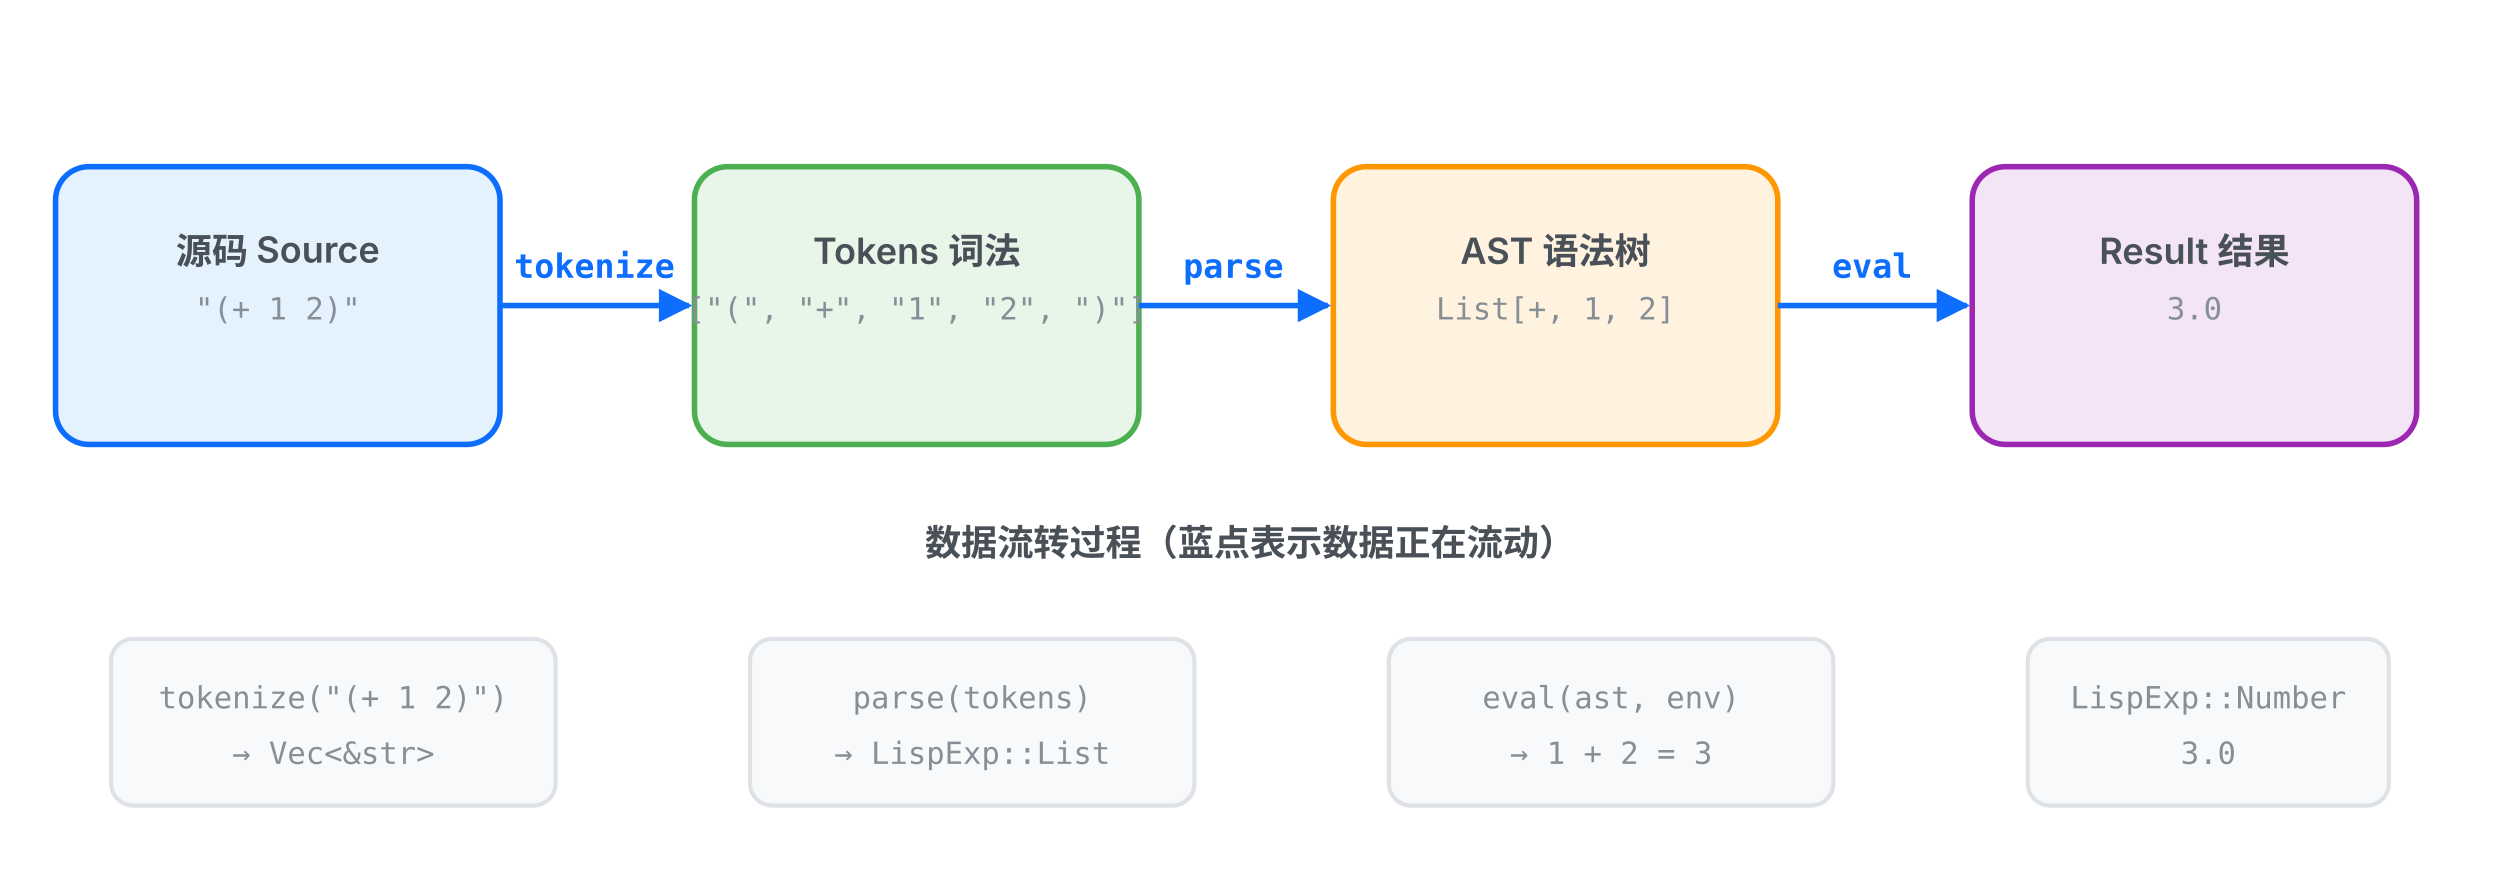
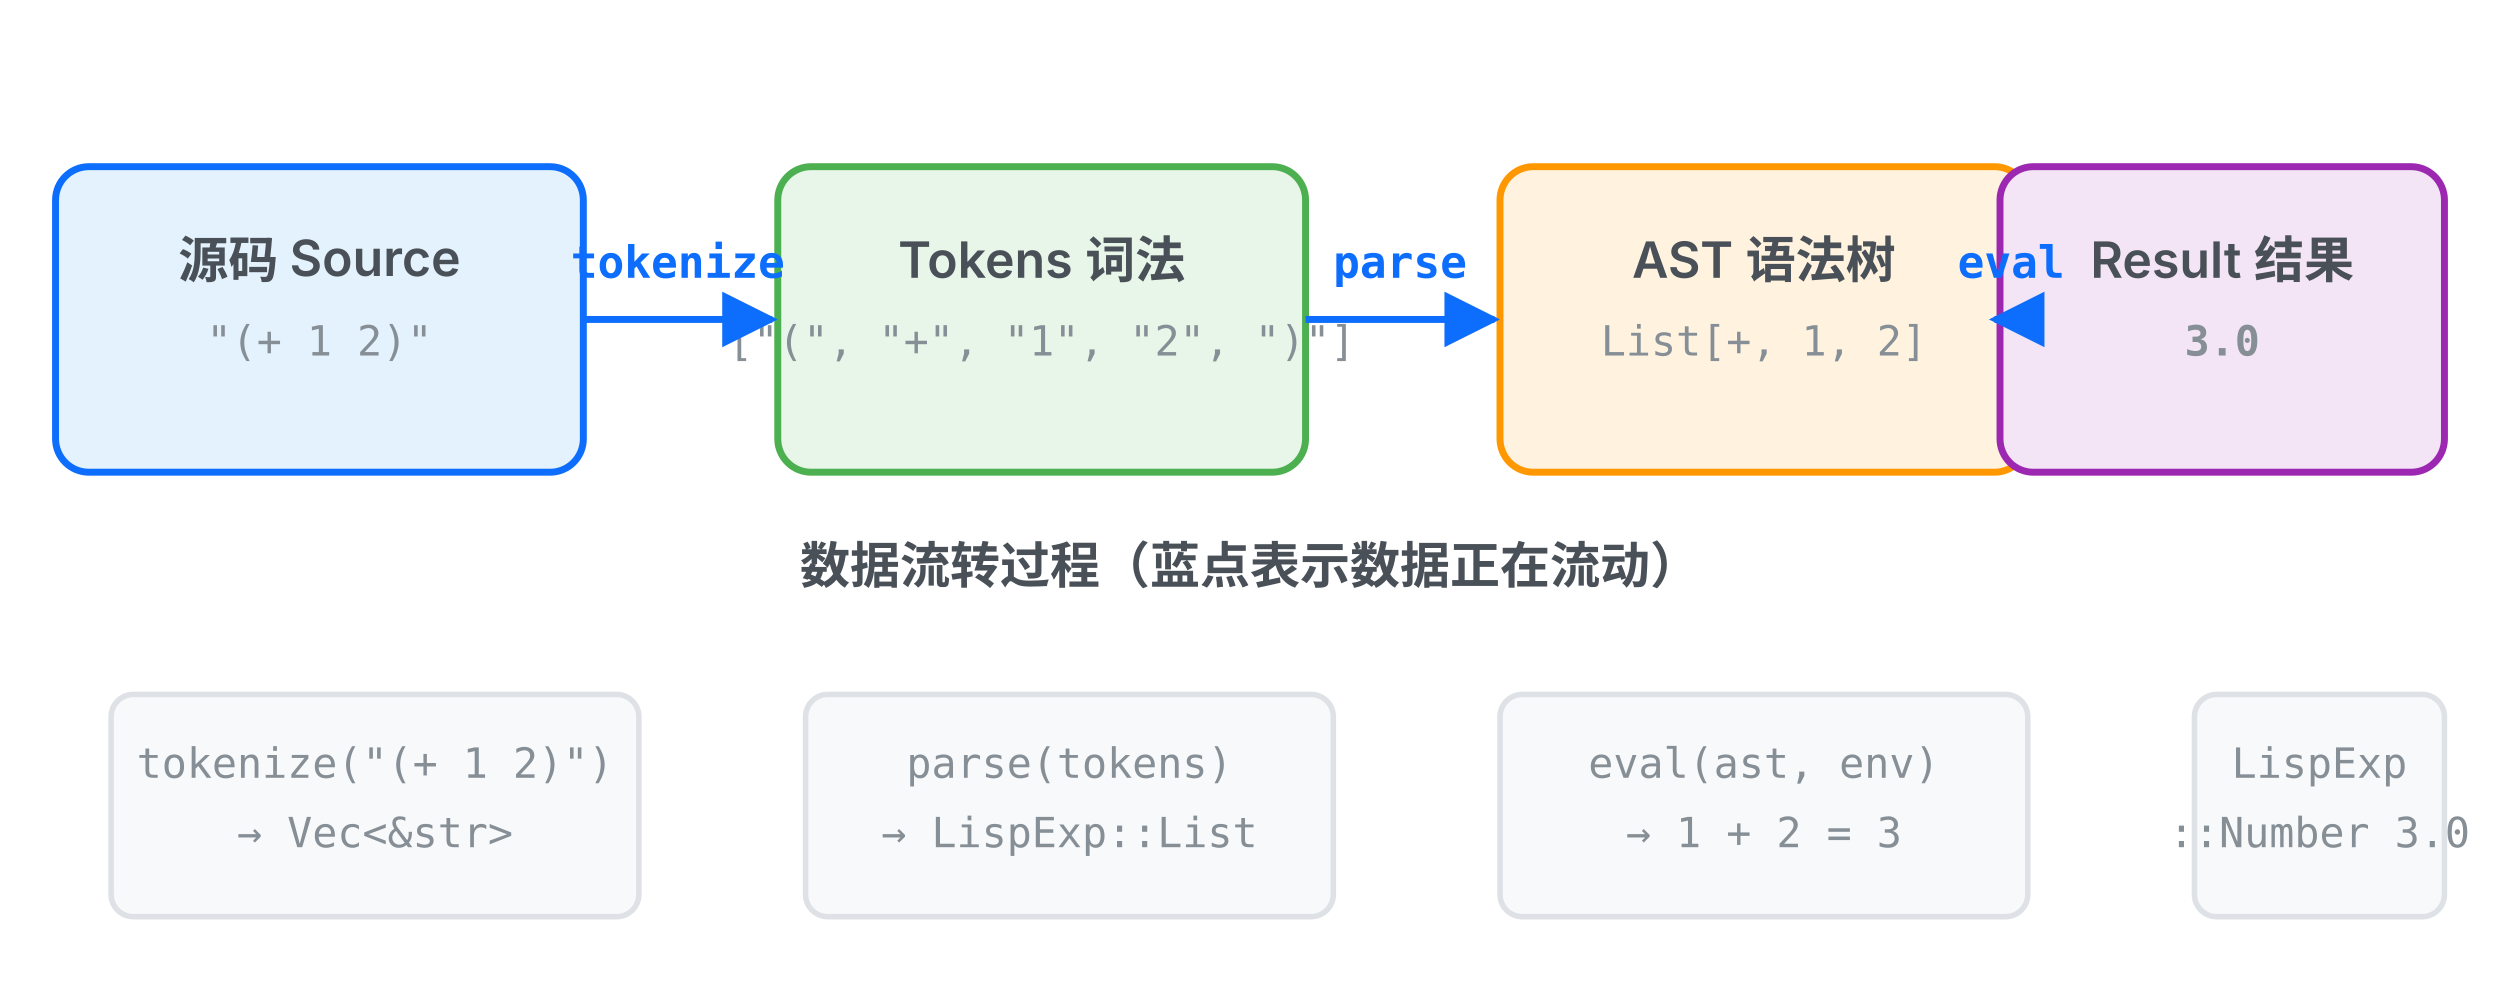
- <svg xmlns="http://www.w3.org/2000/svg" width="900" height="320" viewBox="0 0 900 320" fill="none">
+ <svg xmlns="http://www.w3.org/2000/svg" width="900" height="360" viewBox="0 0 900 360" fill="none">
  <defs>
-     <marker id="ah" viewBox="0 0 10 10" refX="9" refY="5" markerWidth="6" markerHeight="6" orient="auto-start-reverse">
+     <marker id="ah" viewBox="0 0 10 10" refX="9" refY="5" markerWidth="8" markerHeight="8" orient="auto-start-reverse">
      <path d="M 0 0 L 10 5 L 0 10 z" fill="#0D6EFD" />
    </marker>
-     <marker id="ah-gray" viewBox="0 0 10 10" refX="9" refY="5" markerWidth="6" markerHeight="6" orient="auto-start-reverse">
-       <path d="M 0 0 L 10 5 L 0 10 z" fill="#6C757D" />
-     </marker>
    <style>
- .label { font-family: -apple-system, 'Segoe UI', sans-serif; font-size: 13px; fill: #495057; font-weight: 600; }
- .detail { font-family: 'SF Mono', 'Cascadia Code', monospace; font-size: 11px; fill: #868E96; }
- .flow { font-family: 'SF Mono', 'Cascadia Code', monospace; font-size: 12px; fill: #0D6EFD; font-weight: 700; }
+ .label { font-family: -apple-system, 'Segoe UI', sans-serif; font-size: 18px; fill: #495057; font-weight: 600; }
+ .detail { font-family: 'SF Mono', 'Cascadia Code', monospace; font-size: 15px; fill: #868E96; }
+ .flow { font-family: 'SF Mono', 'Cascadia Code', monospace; font-size: 16px; fill: #0D6EFD; font-weight: 700; }
</style>
  </defs>
-   <rect x="20" y="60" width="160" height="100" rx="12" fill="#E3F2FD" stroke="#0D6EFD" stroke-width="2" />
-   <text x="100" y="95" text-anchor="middle" class="label">源码 Source</text>
-   <text x="100" y="115" text-anchor="middle" class="detail">"(+ 1 2)"</text>
-   <rect x="250" y="60" width="160" height="100" rx="12" fill="#E8F5E9" stroke="#4CAF50" stroke-width="2" />
-   <text x="330" y="95" text-anchor="middle" class="label">Tokens 词法</text>
-   <text x="330" y="115" text-anchor="middle" class="detail">["(", "+", "1", "2", ")"]</text>
-   <rect x="480" y="60" width="160" height="100" rx="12" fill="#FFF3E0" stroke="#FF9800" stroke-width="2" />
-   <text x="560" y="95" text-anchor="middle" class="label">AST 语法树</text>
-   <text x="560" y="115" text-anchor="middle" class="detail">List[+, 1, 2]</text>
-   <rect x="710" y="60" width="160" height="100" rx="12" fill="#F3E5F5" stroke="#9C27B0" stroke-width="2" />
-   <text x="790" y="95" text-anchor="middle" class="label">Result 结果</text>
-   <text x="790" y="115" text-anchor="middle" class="detail">3.0</text>
-   <path d="M180 110L248 110" stroke="#0D6EFD" stroke-width="2" marker-end="url(#ah)" />
-   <path d="M410 110L478 110" stroke="#0D6EFD" stroke-width="2" marker-end="url(#ah)" />
-   <path d="M640 110L708 110" stroke="#0D6EFD" stroke-width="2" marker-end="url(#ah)" />
-   <circle cx="180" cy="110" r="8" fill="#0D6EFD" opacity="0">
+   <rect x="20" y="60" width="190" height="110" rx="12" fill="#E3F2FD" stroke="#0D6EFD" stroke-width="2.5" />
+   <text x="115" y="100" text-anchor="middle" class="label">源码 Source</text>
+   <text x="115" y="128" text-anchor="middle" class="detail">"(+ 1 2)"</text>
+   <rect x="280" y="60" width="190" height="110" rx="12" fill="#E8F5E9" stroke="#4CAF50" stroke-width="2.5" />
+   <text x="375" y="100" text-anchor="middle" class="label">Tokens 词法</text>
+   <text x="375" y="128" text-anchor="middle" class="detail">["(", "+", "1", "2", ")"]</text>
+   <rect x="540" y="60" width="190" height="110" rx="12" fill="#FFF3E0" stroke="#FF9800" stroke-width="2.5" />
+   <text x="635" y="100" text-anchor="middle" class="label">AST 语法树</text>
+   <text x="635" y="128" text-anchor="middle" class="detail">List[+, 1, 2]</text>
+   <rect x="720" y="60" width="160" height="110" rx="12" fill="#F3E5F5" stroke="#9C27B0" stroke-width="2.5" />
+   <text x="800" y="100" text-anchor="middle" class="label">Result 结果</text>
+   <text x="800" y="128" text-anchor="middle" class="detail" font-size="18" fill="#9C27B0" font-weight="700">3.0</text>
+   <path d="M210 115L278 115" stroke="#0D6EFD" stroke-width="2.5" marker-end="url(#ah)" />
+   <path d="M470 115L538 115" stroke="#0D6EFD" stroke-width="2.5" marker-end="url(#ah)" />
+   <path d="M730 115L718 115" stroke="#0D6EFD" stroke-width="2.5" marker-end="url(#ah)" />
+   <circle cx="210" cy="115" r="10" fill="#0D6EFD" opacity="0">
    <animate attributeName="opacity" values="0;1;1;1;1;0" dur="4s" repeatCount="indefinite" />
-     <animate attributeName="cx" values="180;180;248;248;410;410;478;478;640;640;708;708" dur="4s" repeatCount="indefinite" keyTimes="0;0.05;0.12;0.18;0.25;0.32;0.38;0.45;0.52;0.58;0.65;0.72" />
+     <animate attributeName="cx" values="210;210;278;278;470;470;538;538;730;730;718;718" dur="4s" repeatCount="indefinite" keyTimes="0;0.05;0.12;0.18;0.25;0.32;0.38;0.45;0.52;0.58;0.65;0.72" />
  </circle>
-   <text x="214" y="100" text-anchor="middle" class="flow">tokenize</text>
-   <text x="444" y="100" text-anchor="middle" class="flow">parse</text>
-   <text x="674" y="100" text-anchor="middle" class="flow">eval</text>
-   <text x="450" y="200" text-anchor="middle" class="label" fill="#0D6EFD">数据流转过程（蓝点表示数据正在流动）</text>
-   <rect x="40" y="230" width="160" height="60" rx="8" fill="#F8F9FA" stroke="#DEE2E6" stroke-width="1.5" />
-   <text x="120" y="255" text-anchor="middle" class="detail">tokenize("(+ 1 2)")</text>
-   <text x="120" y="275" text-anchor="middle" class="detail">→ Vec&lt;&amp;str&gt;</text>
-   <rect x="270" y="230" width="160" height="60" rx="8" fill="#F8F9FA" stroke="#DEE2E6" stroke-width="1.5" />
-   <text x="350" y="255" text-anchor="middle" class="detail">parse(tokens)</text>
-   <text x="350" y="275" text-anchor="middle" class="detail">→ LispExp::List</text>
-   <rect x="500" y="230" width="160" height="60" rx="8" fill="#F8F9FA" stroke="#DEE2E6" stroke-width="1.5" />
-   <text x="580" y="255" text-anchor="middle" class="detail">eval(ast, env)</text>
-   <text x="580" y="275" text-anchor="middle" class="detail">→ 1 + 2 = 3</text>
-   <rect x="730" y="230" width="130" height="60" rx="8" fill="#F8F9FA" stroke="#DEE2E6" stroke-width="1.5" />
-   <text x="795" y="255" text-anchor="middle" class="detail">LispExp::Number</text>
-   <text x="795" y="275" text-anchor="middle" class="detail">3.0</text>
-   <rect x="710" y="60" width="160" height="100" rx="12" fill="none" stroke="#9C27B0" stroke-width="2" opacity="0">
+   <text x="244" y="100" text-anchor="middle" class="flow">tokenize</text>
+   <text x="504" y="100" text-anchor="middle" class="flow">parse</text>
+   <text x="724" y="100" text-anchor="middle" class="flow">eval</text>
+   <text x="450" y="210" text-anchor="middle" class="label" fill="#0D6EFD" font-size="18">数据流转过程（蓝点表示数据正在流动）</text>
+   <rect x="40" y="250" width="190" height="80" rx="8" fill="#F8F9FA" stroke="#DEE2E6" stroke-width="2" />
+   <text x="135" y="280" text-anchor="middle" class="detail">tokenize("(+ 1 2)")</text>
+   <text x="135" y="305" text-anchor="middle" class="detail">→ Vec&lt;&amp;str&gt;</text>
+   <rect x="290" y="250" width="190" height="80" rx="8" fill="#F8F9FA" stroke="#DEE2E6" stroke-width="2" />
+   <text x="385" y="280" text-anchor="middle" class="detail">parse(tokens)</text>
+   <text x="385" y="305" text-anchor="middle" class="detail">→ LispExp::List</text>
+   <rect x="540" y="250" width="190" height="80" rx="8" fill="#F8F9FA" stroke="#DEE2E6" stroke-width="2" />
+   <text x="635" y="280" text-anchor="middle" class="detail">eval(ast, env)</text>
+   <text x="635" y="305" text-anchor="middle" class="detail">→ 1 + 2 = 3</text>
+   <rect x="790" y="250" width="90" height="80" rx="8" fill="#F8F9FA" stroke="#DEE2E6" stroke-width="2" />
+   <text x="835" y="280" text-anchor="middle" class="detail" font-size="13">LispExp</text>
+   <text x="835" y="305" text-anchor="middle" class="detail" font-size="13">::Number 3.0</text>
+   <rect x="720" y="60" width="160" height="110" rx="12" fill="none" stroke="#9C27B0" stroke-width="2" opacity="0">
    <animate attributeName="opacity" values="0;0;0;0;0;0;0;0.8;0.8;0.8;0" dur="4s" repeatCount="indefinite" />
    <animate attributeName="stroke-width" values="2;2;2;2;2;2;2;2;4;2;2" dur="4s" repeatCount="indefinite" />
  </rect>
</svg>
